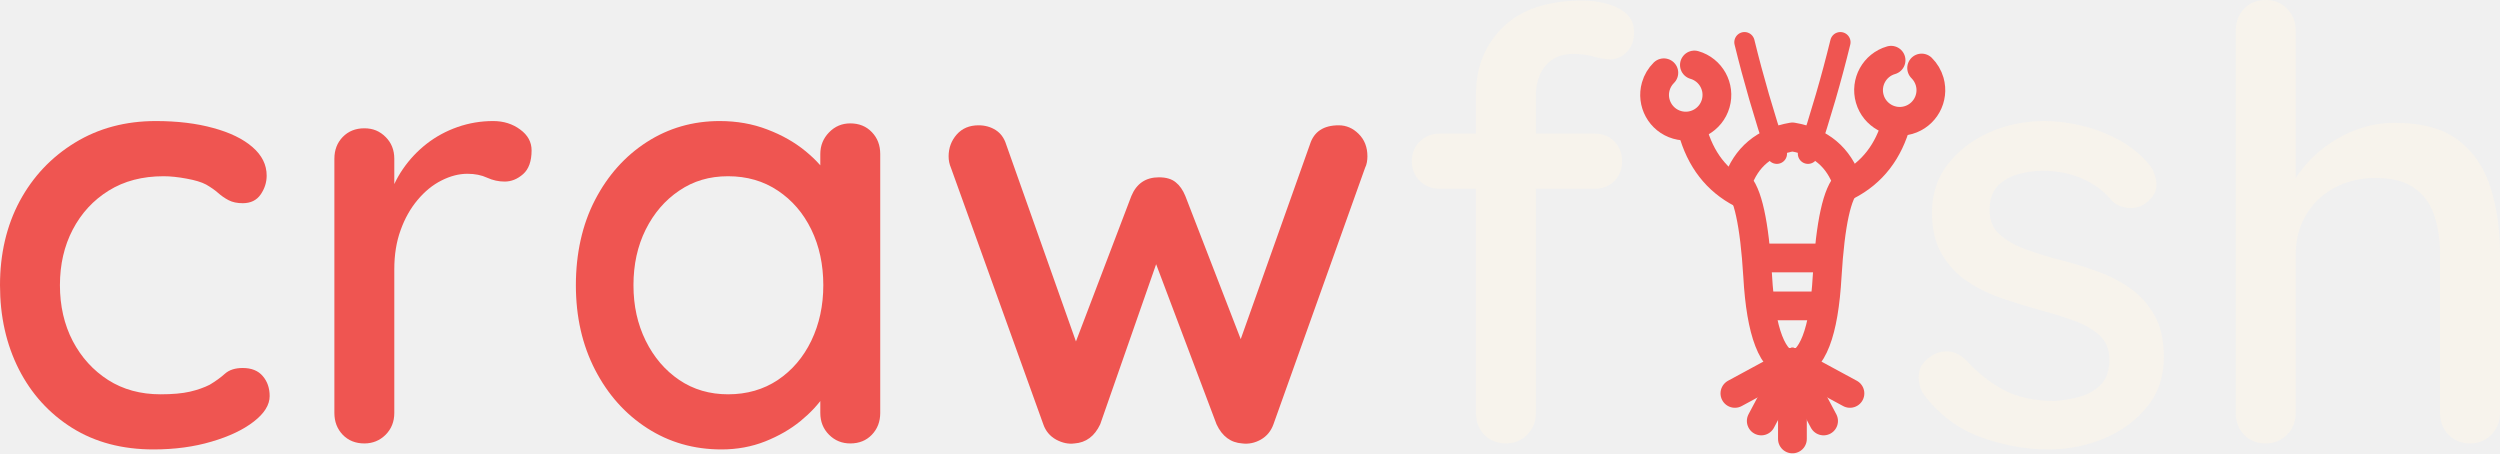
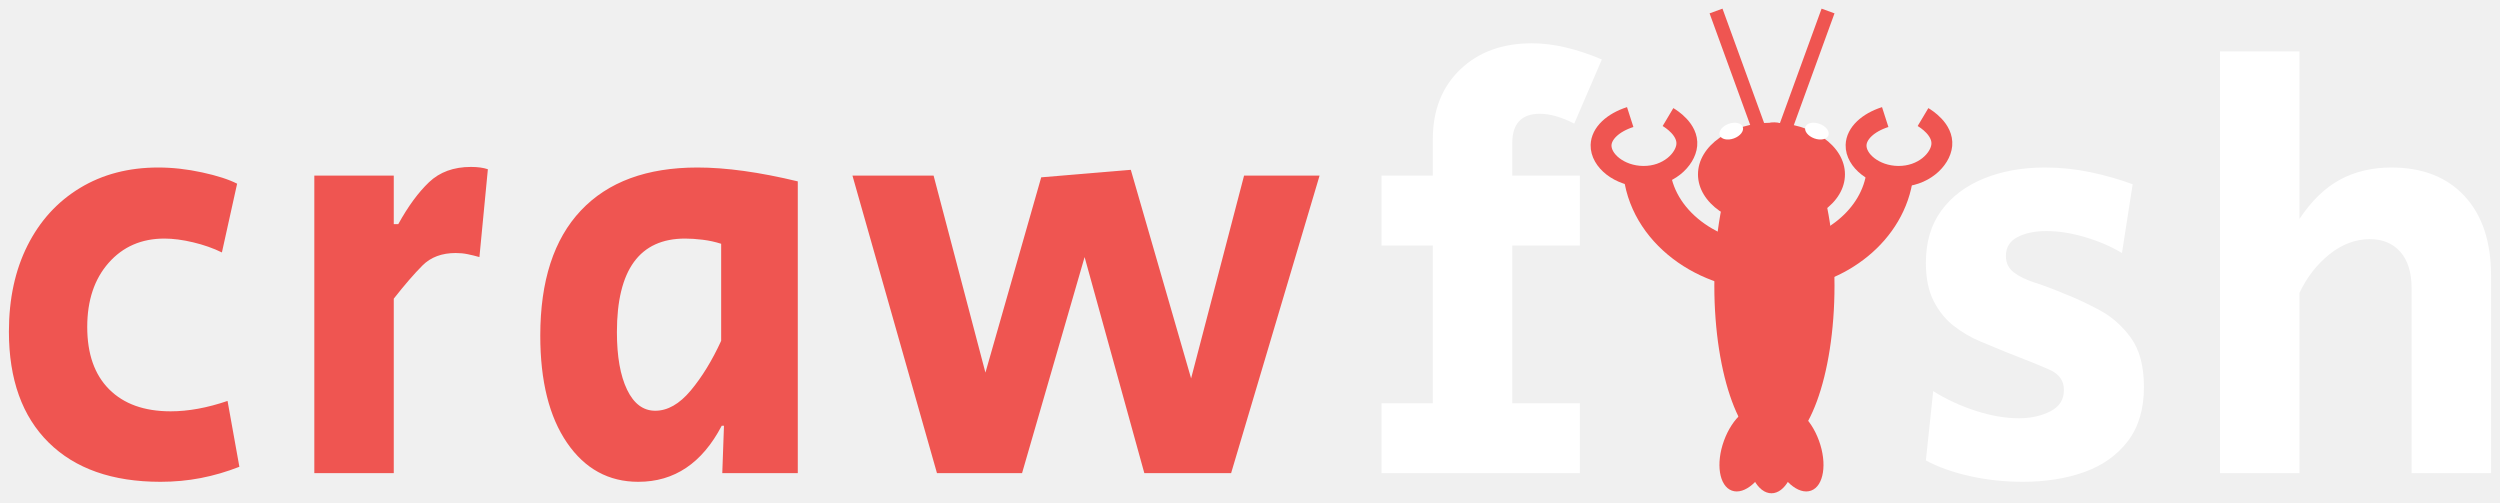
- <svg xmlns="http://www.w3.org/2000/svg" id="Layer_1" version="1.1" viewBox="0 0 4171.9 756.48">
+ <svg xmlns="http://www.w3.org/2000/svg" version="1.1" viewBox="419 824 2395 481">
  <defs>
    <style>
-       .st0 {
-         fill: #ef5551;
-       }
- 
-       .st1 {
-         stroke-width: 34px;
-       }
- 
-       .st1, .st2 {
-         fill: none;
-         stroke: #ef5551;
-         stroke-linecap: round;
-         stroke-linejoin: round;
-       }
- 
-       .st2 {
-         stroke-width: 48px;
-       }
- 
-       .st3 {
-         fill: #f7f3ec;
-       }
+       .fg{fill:#fff;}
+       .cf{fill:#ef5551;}
+       .eye{fill:#fff;}
+       .s20,.s45{fill:none;stroke:#ef5551;stroke-miterlimit:10;}
+       .s20{stroke-width:20px;}
+       .s45{stroke-width:45px;}
    </style>
  </defs>
-   <path class="st0" d="M260,202c36,0,67.97,3.87,95.9,11.6,28,7.6,49.83,18.23,65.5,31.9,15.73,13.6,23.6,29.43,23.6,47.5,0,11.33-3.33,21.83-10,31.5-6.67,9.73-16.67,14.6-30,14.6-9.27,0-17.1-1.67-23.5-5-6.33-3.33-12.17-7.37-17.5-12.1-5.27-4.67-11.93-9.33-20-14-7.4-4-18.27-7.3-32.6-9.9-14.27-2.67-27.1-4-38.5-4-35.27,0-65.77,8-91.5,24-25.67,15.93-45.67,37.6-60,65-14.27,27.33-21.4,58.27-21.4,92.8s7.13,65.8,21.4,93.2c14.33,27.27,34,48.93,59,65,25,15.93,54.17,23.9,87.5,23.9,20,0,36.37-1.47,49.1-4.4,12.73-3,23.73-6.87,33-11.6,10-6,18.47-12.13,25.4-18.4,7.13-6.33,17-9.5,29.6-9.5,14.67,0,25.8,4.47,33.4,13.4,7.73,8.93,11.6,20.07,11.6,33.4,0,14.73-8.87,28.97-26.6,42.7-17.6,13.67-41.1,24.8-70.5,33.4-29.27,8.67-61.53,13-96.8,13-52.13,0-97.37-11.97-135.7-35.9-38.33-24.07-68-56.73-89-98C10.47,574.77,0,528.03,0,475.9s10.97-99.37,32.9-140.3c22.13-41,52.83-73.5,92.1-97.5,39.33-24.07,84.33-36.1,135-36.1Z" />
-   <path class="st0" d="M608,740c-14.67,0-26.7-4.83-36.1-14.5-9.27-9.73-13.9-21.87-13.9-36.4v-424.1c0-14.67,4.63-26.8,13.9-36.4,9.4-9.67,21.43-14.5,36.1-14.5s25.77,4.83,35.5,14.5c9.67,9.6,14.5,21.73,14.5,36.4v112l-10-42.9c5.33-18.8,13.47-36.17,24.4-52.1,11-16,24.17-30,39.5-42,15.4-12,32.6-21.33,51.6-28,19.07-6.67,38.9-10,59.5-10,17.27,0,32.27,4.7,45,14.1,12.73,9.27,19.1,20.87,19.1,34.8,0,18.07-4.7,31.27-14.1,39.6s-19.7,12.5-30.9,12.5c-10,0-19.7-2.13-29.1-6.4-9.4-4.4-20.4-6.6-33-6.6-14.07,0-28.43,3.7-43.1,11.1-14.6,7.27-27.93,18.1-40,32.5-12,14.27-21.47,31.1-28.4,50.5-7,19.27-10.5,40.93-10.5,65v240c0,14.53-4.83,26.67-14.5,36.4-9.73,9.67-21.57,14.5-35.5,14.5Z" />
-   <path class="st0" d="M1418.9,205.9c14.73,0,26.73,4.87,36,14.6,9.33,9.67,14,21.83,14,36.5v432.1c0,14.53-4.67,26.67-14,36.4-9.27,9.67-21.27,14.5-36,14.5-13.93,0-25.73-4.83-35.4-14.5-9.73-9.73-14.6-21.87-14.6-36.4v-72.1l21.1,3c0,12-4.83,25.33-14.5,40s-22.83,28.83-39.5,42.5c-16.67,13.67-36.37,25.03-59.1,34.1-22.6,8.93-46.93,13.4-73,13.4-45.93,0-87.23-11.83-123.9-35.5-36.67-23.6-65.67-56.1-87-97.5-21.33-41.33-32-88.37-32-141.1s10.67-101.37,32-142.3c21.33-41.07,50.13-73.27,86.4-96.6,36.33-23.33,76.87-35,121.6-35,28.6,0,55.1,4.7,79.5,14.1,24.4,9.27,45.53,21.23,63.4,35.9,18.07,14.73,31.93,30.27,41.6,46.6,9.67,16.27,14.5,31.73,14.5,46.4l-31.1,3v-91c0-14.07,4.87-26.1,14.6-36.1,9.67-10,21.47-15,35.4-15ZM1215,658c31.4,0,59.07-7.97,83-23.9,23.93-16.07,42.57-37.9,55.9-65.5,13.33-27.73,20-58.63,20-92.7s-6.67-65.47-20-92.8c-13.33-27.4-31.97-49.07-55.9-65-23.93-16-51.6-24-83-24s-57.9,8-81.5,24c-23.67,15.93-42.33,37.6-56,65-13.6,27.33-20.4,58.27-20.4,92.8s6.8,64.97,20.4,92.7c13.67,27.6,32.33,49.43,56,65.5,23.6,15.93,50.77,23.9,81.5,23.9Z" />
-   <path class="st0" d="M2234,209.1c12.67,0,23.8,4.83,33.4,14.5,9.67,9.6,14.5,22.03,14.5,37.3,0,3.33-.3,6.67-.9,10-.6,3.33-1.6,6.37-3,9.1l-152.9,428c-4.07,11.33-11.1,19.87-21.1,25.6-10,5.6-20.33,7.73-31,6.4-19.33-1.33-33.63-12-42.9-32l-113.2-300,23.2,2-104.1,298c-9.4,20-23.73,30.67-43,32-10,1.33-20.2-.8-30.6-6.4-10.33-5.73-17.47-14.27-21.4-25.6l-154.1-428c-2.6-6.07-3.9-12.43-3.9-19.1,0-13.93,4.5-26.07,13.5-36.4,9.07-10.27,21.23-15.4,36.5-15.4,10.67,0,20.17,2.63,28.5,7.9,8.33,5.33,14.17,13.3,17.5,23.9l127.9,361.1-22.9-2,104-273c8.67-20.73,24-31.1,46-31.1,11.93,0,21.23,2.73,27.9,8.2,6.67,5.27,12.03,12.9,16.1,22.9l106,273.9-27.1,3.2,129.1-363.2c6.67-21.2,22.67-31.8,48-31.8Z" />
-   <path class="st3" d="M2641,.9c12.73,0,25.77,1.67,39.1,5s24.47,8.87,33.4,16.6,13.4,18.27,13.4,31.6c0,13.33-4,24.17-12,32.5-7.93,8.33-17.27,12.5-28,12.5-6.67,0-15.67-1.53-27-4.6-11.27-3-22.57-4.5-33.9-4.5-15.33,0-27.67,3.5-37,10.5-9.27,6.93-15.93,15.63-20,26.1-4,10.27-6,20.4-6,30.4v532.1c0,14.53-4.83,26.67-14.5,36.4-9.67,9.67-21.5,14.5-35.5,14.5s-26.7-4.83-36.1-14.5c-9.27-9.73-13.9-21.87-13.9-36.4V158c0-45.93,15.17-83.6,45.5-113S2583,.9,2641,.9ZM2661,223c13.33,0,24.33,4.37,33,13.1,8.6,8.67,12.9,19.67,12.9,33,0,13.33-4.3,24.3-12.9,32.9-8.67,8.67-19.67,13-33,13h-259.1c-12.6,0-23.43-4.33-32.5-13-8.93-8.6-13.4-19.57-13.4-32.9s4.47-24.33,13.4-33c9.07-8.73,19.9-13.1,32.5-13.1h259.1Z" />
-   <path class="st2" d="M2991.12,610.48c33.33-5.33,52.67-55.33,58-150,5.33-88,16.67-139.67,34-155-14.67-43.33-45.33-69-92-77-46.67,8-77.33,33.67-92,77,17.33,15.33,28.67,67,34,155,5.33,94.67,24.67,144.67,58,150Z" />
-   <path class="st2" d="M2941.12,510.48h100" />
-   <path class="st2" d="M2935.12,430.48h112" />
-   <path class="st2" d="M3083.12,309.48c41.33-21.33,68.67-56.67,82-106" />
-   <path class="st2" d="M3155.75,100.51c-27.59,7.97-43.5,36.79-35.54,64.38s36.79,43.5,64.38,35.54c27.59-7.97,43.5-36.79,35.54-64.38-2.46-8.53-7.07-16.29-13.38-22.54" />
-   <path class="st2" d="M2906.13,322.77c-41.33-21.33-68.67-56.67-82-106" />
-   <path class="st2" d="M2827.54,108.45c27.59,7.97,43.5,36.79,35.54,64.38s-36.79,43.5-64.38,35.54c-27.59-7.97-43.5-36.79-35.54-64.38,2.46-8.53,7.07-16.29,13.38-22.54" />
-   <path class="st1" d="M3017.12,256.48c21.33-64,39.33-126,54-186" />
-   <path class="st1" d="M2965.12,256.48c-21.33-64-39.33-126-54-186" />
-   <path class="st2" d="M2991.12,604.48v128" />
-   <path class="st2" d="M2991.12,604.48l-52,98" />
-   <path class="st2" d="M2991.12,604.48l52,98" />
-   <path class="st2" d="M2991.12,604.48l-96,52" />
-   <path class="st2" d="M2991.12,604.48l96,52" />
-   <path class="st3" d="M3210.1,658c-6.07-9.27-8.8-20.07-8.2-32.4.73-12.4,7.77-22.9,21.1-31.5,9.27-6.07,19.07-8.57,29.4-7.5,10.4.93,20.23,6.07,29.5,15.4,18.8,20.67,39.63,37.03,62.5,49.1,23.07,12,50.93,18,83.6,18,13.33-.73,27-2.93,41-6.6,14.07-3.67,26.1-10.33,36.1-20,10-9.67,15-23.83,15-42.5,0-16.67-5.37-30-16.1-40-10.67-10-24.7-18.17-42.1-24.5-17.27-6.4-35.9-12.23-55.9-17.5-21.33-5.93-42.83-12.57-64.5-19.9-21.67-7.4-41.2-16.93-58.6-28.6-17.33-11.67-31.5-26.8-42.5-45.4-10.93-18.8-16.4-41.83-16.4-69.1,0-31.33,8.8-58.3,26.4-80.9,17.67-22.73,40.67-40.4,69-53,28.33-12.73,59.17-19.1,92.5-19.1,19.4,0,39.77,2.5,61.1,7.5,21.4,5,42.1,12.87,62.1,23.6,20,10.67,37.27,24.63,51.8,41.9,6.67,8.67,10.53,19.03,11.6,31.1,1.07,12-4.47,22.63-16.6,31.9-7.87,6.67-17.5,9.67-28.9,9-11.33-.73-20.63-4.43-27.9-11.1-12.73-15.93-29.1-28.37-49.1-37.3-20-9.07-42.67-13.6-68-13.6-12.67,0-25.83,1.83-39.5,5.5-13.67,3.6-25.17,10.1-34.5,19.5-9.27,9.4-13.9,23.03-13.9,40.9,0,16.67,5.47,30,16.4,40,11,10,25.47,18.33,43.4,25,18,6.67,37.7,12.73,59.1,18.2,20.73,5.27,41.23,11.6,61.5,19,20.33,7.33,38.67,16.83,55,28.5,16.4,11.67,29.73,26.67,40,45,10.33,18.33,15.5,41.43,15.5,69.3,0,32.73-9.53,60.6-28.6,83.6-18.93,23.07-42.93,40.57-72,52.5-29,12-59.47,18-91.4,18-38.07,0-75.93-6.83-113.6-20.5-37.6-13.6-69.37-37.43-95.3-71.5Z" />
-   <path class="st3" d="M3996,205c46.07,0,81.73,9.83,107,29.5,25.33,19.73,43.17,46.27,53.5,79.6,10.27,33.33,15.4,70,15.4,110v265c0,14.53-4.83,26.67-14.5,36.4-9.6,9.67-21.43,14.5-35.5,14.5s-26.5-4.83-35.9-14.5c-9.4-9.73-14.1-21.87-14.1-36.4v-265c0-23.33-3.17-44.7-9.5-64.1-6.27-19.4-17.27-34.7-33-45.9-15.6-11.4-37.4-17.1-65.4-17.1-25.93,0-49.13,5.7-69.6,17.1-20.27,11.2-35.93,26.5-47,45.9-10.93,19.4-16.4,40.77-16.4,64.1v265c0,14.53-4.83,26.67-14.5,36.4-9.73,9.67-21.57,14.5-35.5,14.5-14.67,0-26.7-4.83-36.1-14.5-9.27-9.73-13.9-21.87-13.9-36.4V50.9c0-14.53,4.63-26.67,13.9-36.4,9.4-9.67,21.43-14.5,36.1-14.5s25.77,4.83,35.5,14.5c9.67,9.73,14.5,21.87,14.5,36.4v273.2l-18,10c4.73-14.73,12.57-29.73,23.5-45,11-15.47,24.63-29.5,40.9-42.1,16.33-12.67,34.5-22.8,54.5-30.4,20-7.73,41.37-11.6,64.1-11.6Z" />
+   <g id="Layer_1">
+     <g transform="translate(408.1022 1277.269) scale(.9753 1)">
+       <path class="cf" d="M168.814 8.302L168.814 8.302Q97.968 8.302 58.947-29.335Q19.926-66.972 19.926-135.605L19.926-135.605Q19.926-182.652 38.191-218.075Q56.456-253.498 89.665-273.147Q122.875-292.796 166.600-292.796L166.600-292.796Q187.633-292.796 209.773-288.092Q231.912-283.387 244.089-277.298L244.089-277.298L229.145-211.433Q216.415-217.522 200.917-221.119Q185.419-224.717 172.689-224.717L172.689-224.717Q138.926-224.717 117.893-201.470Q96.861-178.224 96.861-140.033L96.861-140.033Q96.861-101.289 118.447-80.256Q140.033-59.223 178.777-59.223L178.777-59.223Q204.791-59.223 234.680-69.186L234.680-69.186L246.303-6.088Q227.484 1.107 208.389 4.705Q189.294 8.302 168.814 8.302Z M397.959 0L319.917 0L319.917-285.047L397.959-285.047L397.959-238.554L402.387-238.554Q416.778-264.015 432.552-278.682Q448.327-293.350 473.787-293.350L473.787-293.350Q483.750-293.350 490.392-291.136L490.392-291.136L482.090-207.005Q476.001-208.666 470.466-209.773Q464.932-210.880 458.843-210.880L458.843-210.880Q438.364-210.880 426.187-198.980Q414.011-187.080 397.959-167.154L397.959-167.154L397.959 0Z M638.174 8.302L638.174 8.302Q594.448 8.302 568.157-29.058Q541.867-66.419 541.867-131.731L541.867-131.731Q541.867-210.326 581.718-251.561Q621.569-292.796 696.290-292.796L696.290-292.796Q738.356-292.796 794.812-279.512L794.812-279.512L794.812 0L720.644 0L722.304-45.386L720.090-45.386Q691.309 8.302 638.174 8.302ZM654.779-59.777L654.779-59.777Q673.044-59.777 689.649-79.149Q706.253-98.521 719.537-126.749L719.537-126.749L719.537-219.736Q710.681-222.503 701.272-223.610Q691.863-224.717 684.114-224.717L684.114-224.717Q617.141-224.717 617.141-135.052L617.141-135.052Q617.141-100.182 627.104-79.979Q637.067-59.777 654.779-59.777Z M1015.101 0L931.524 0L848.500-285.047L928.203-285.047L979.124-96.307L1033.919-283.387L1121.924-290.582L1181.148-90.772L1233.176-285.047L1307.343-285.047L1220.445 0L1135.208 0L1076.538-207.005L1015.101 0Z" />
+       <path class="fg" d="M1563.029 0L1368.201 0L1368.201-66.972L1418.568-66.972L1418.568-218.075L1368.201-218.075L1368.201-285.047L1418.568-285.047L1418.568-319.917Q1418.568-361.429 1445.412-386.613Q1472.257-411.797 1515.982-411.797L1515.982-411.797Q1546.978-411.797 1584.615-396.299L1584.615-396.299L1557.494-334.861Q1538.675-344.271 1523.731-344.271L1523.731-344.271Q1496.610-344.271 1496.610-316.043L1496.610-316.043L1496.610-285.047L1563.029-285.047L1563.029-218.075L1496.610-218.075L1496.610-66.972L1563.029-66.972L1563.029 0Z" />
+       <path class="fg" d="M1998.087 8.302L1998.087 8.302Q1970.966 8.302 1945.782 2.767Q1920.598-2.767 1902.887-12.177L1902.887-12.177L1910.082-78.596Q1928.901-66.972 1951.594-59.777Q1974.287-52.582 1994.212-52.582L1994.212-52.582Q2011.924-52.582 2025.208-59.223Q2038.492-65.865 2038.492-79.703L2038.492-79.703Q2038.492-92.986 2024.378-99.075Q2010.264-105.163 1980.929-116.233L1980.929-116.233Q1969.859-120.661 1956.298-126.196Q1942.738-131.731 1930.561-140.863Q1918.384-149.996 1910.635-164.663Q1902.887-179.331 1902.887-201.470L1902.887-201.470Q1902.887-231.359 1918.108-251.561Q1933.329-271.764 1959.896-282.280Q1986.464-292.796 2019.673-292.796L2019.673-292.796Q2042.366-292.796 2064.229-288.368Q2086.092-283.940 2106.017-276.745L2106.017-276.745L2095.501-210.880Q2079.450-220.289 2059.248-226.101Q2039.045-231.912 2021.333-231.912L2021.333-231.912Q2004.175-231.912 1992.829-226.101Q1981.482-220.289 1981.482-208.112L1981.482-208.112Q1981.482-198.149 1989.231-192.338Q1996.980-186.526 2010.264-182.375Q2023.547-178.224 2039.599-171.582L2039.599-171.582Q2055.650-165.494 2073.638-156.084Q2091.627-146.675 2104.357-129.517Q2117.087-112.358 2117.087-82.470L2117.087-82.470Q2117.087-50.921 2101.313-30.719Q2085.538-10.516 2058.694-1.107Q2031.850 8.302 1998.087 8.302Z M2269.850 0L2191.808 0L2191.808-404.048L2269.850-404.048L2269.850-243.536Q2287.562-269.550 2309.702-281.173Q2331.841-292.796 2360.069-292.796L2360.069-292.796Q2406.009-292.796 2432.023-265.398Q2458.037-238.001 2458.037-189.294L2458.037-189.294L2458.037 0L2379.995 0L2379.995-177.117Q2379.995-199.810 2368.925-211.987Q2357.855-224.163 2339.037-224.163L2339.037-224.163Q2318.004-224.163 2299.462-209.773Q2280.920-195.382 2269.850-172.689L2269.850-172.689L2269.850 0Z" />
+     </g>
+     <ellipse class="cf" cx="2116.07" cy="991.04" rx="70.4" ry="49.47" />
+     <ellipse class="cf" cx="2118.89" cy="1097.73" rx="57.56" ry="156.46" />
+     <ellipse class="cf" cx="2116.07" cy="1254.2" rx="23.46" ry="42.36" />
+     <ellipse class="cf" cx="2139.53" cy="1254.2" rx="23.46" ry="42.36" transform="translate(-299.93 807.4) rotate(-20)" />
+     <ellipse class="cf" cx="2092.6" cy="1254.2" rx="42.36" ry="23.46" transform="translate(198.3327 2791.64) rotate(-70)" />
+     <ellipse class="eye" cx="2077.55" cy="949.62" rx="11.75" ry="7.42" transform="translate(-199.5 767.83) rotate(-20)" />
+     <ellipse class="eye" cx="2159.6" cy="949.62" rx="7.42" ry="11.75" transform="translate(528.6202 2654.186) rotate(-70)" />
+     <rect class="cf" x="2078.37" y="830.66" width="13.17" height="128.63" transform="translate(-180.36 767.07) rotate(-20)" />
+     <rect class="cf" x="2141.68" y="830.66" width="13.17" height="128.63" transform="translate(435.66 -680.78) rotate(20)" />
+     <path class="s45" d="M1996.8,991.04c7.13,53.79,64.62,92.57,125.62,88.67,54.77-3.5,101.08-40.68,107.08-88.67" />
+     <path class="s20" d="M1980.74,936.15c-16.77,5.38-27.62,15.76-27.92,26.89-.4,14.65,17.49,29.73,40.33,29.94,24.04.23,40.5-16.14,41.79-29.94,1.4-15.01-15.31-25.29-18-26.89" />
+     <path class="s20" d="M2225.04,936.15c-16.77,5.38-27.62,15.76-27.92,26.89-.4,14.65,17.49,29.73,40.33,29.94,24.04.23,40.5-16.14,41.79-29.94,1.4-15.01-15.31-25.29-18-26.89" />
+   </g>
</svg>
